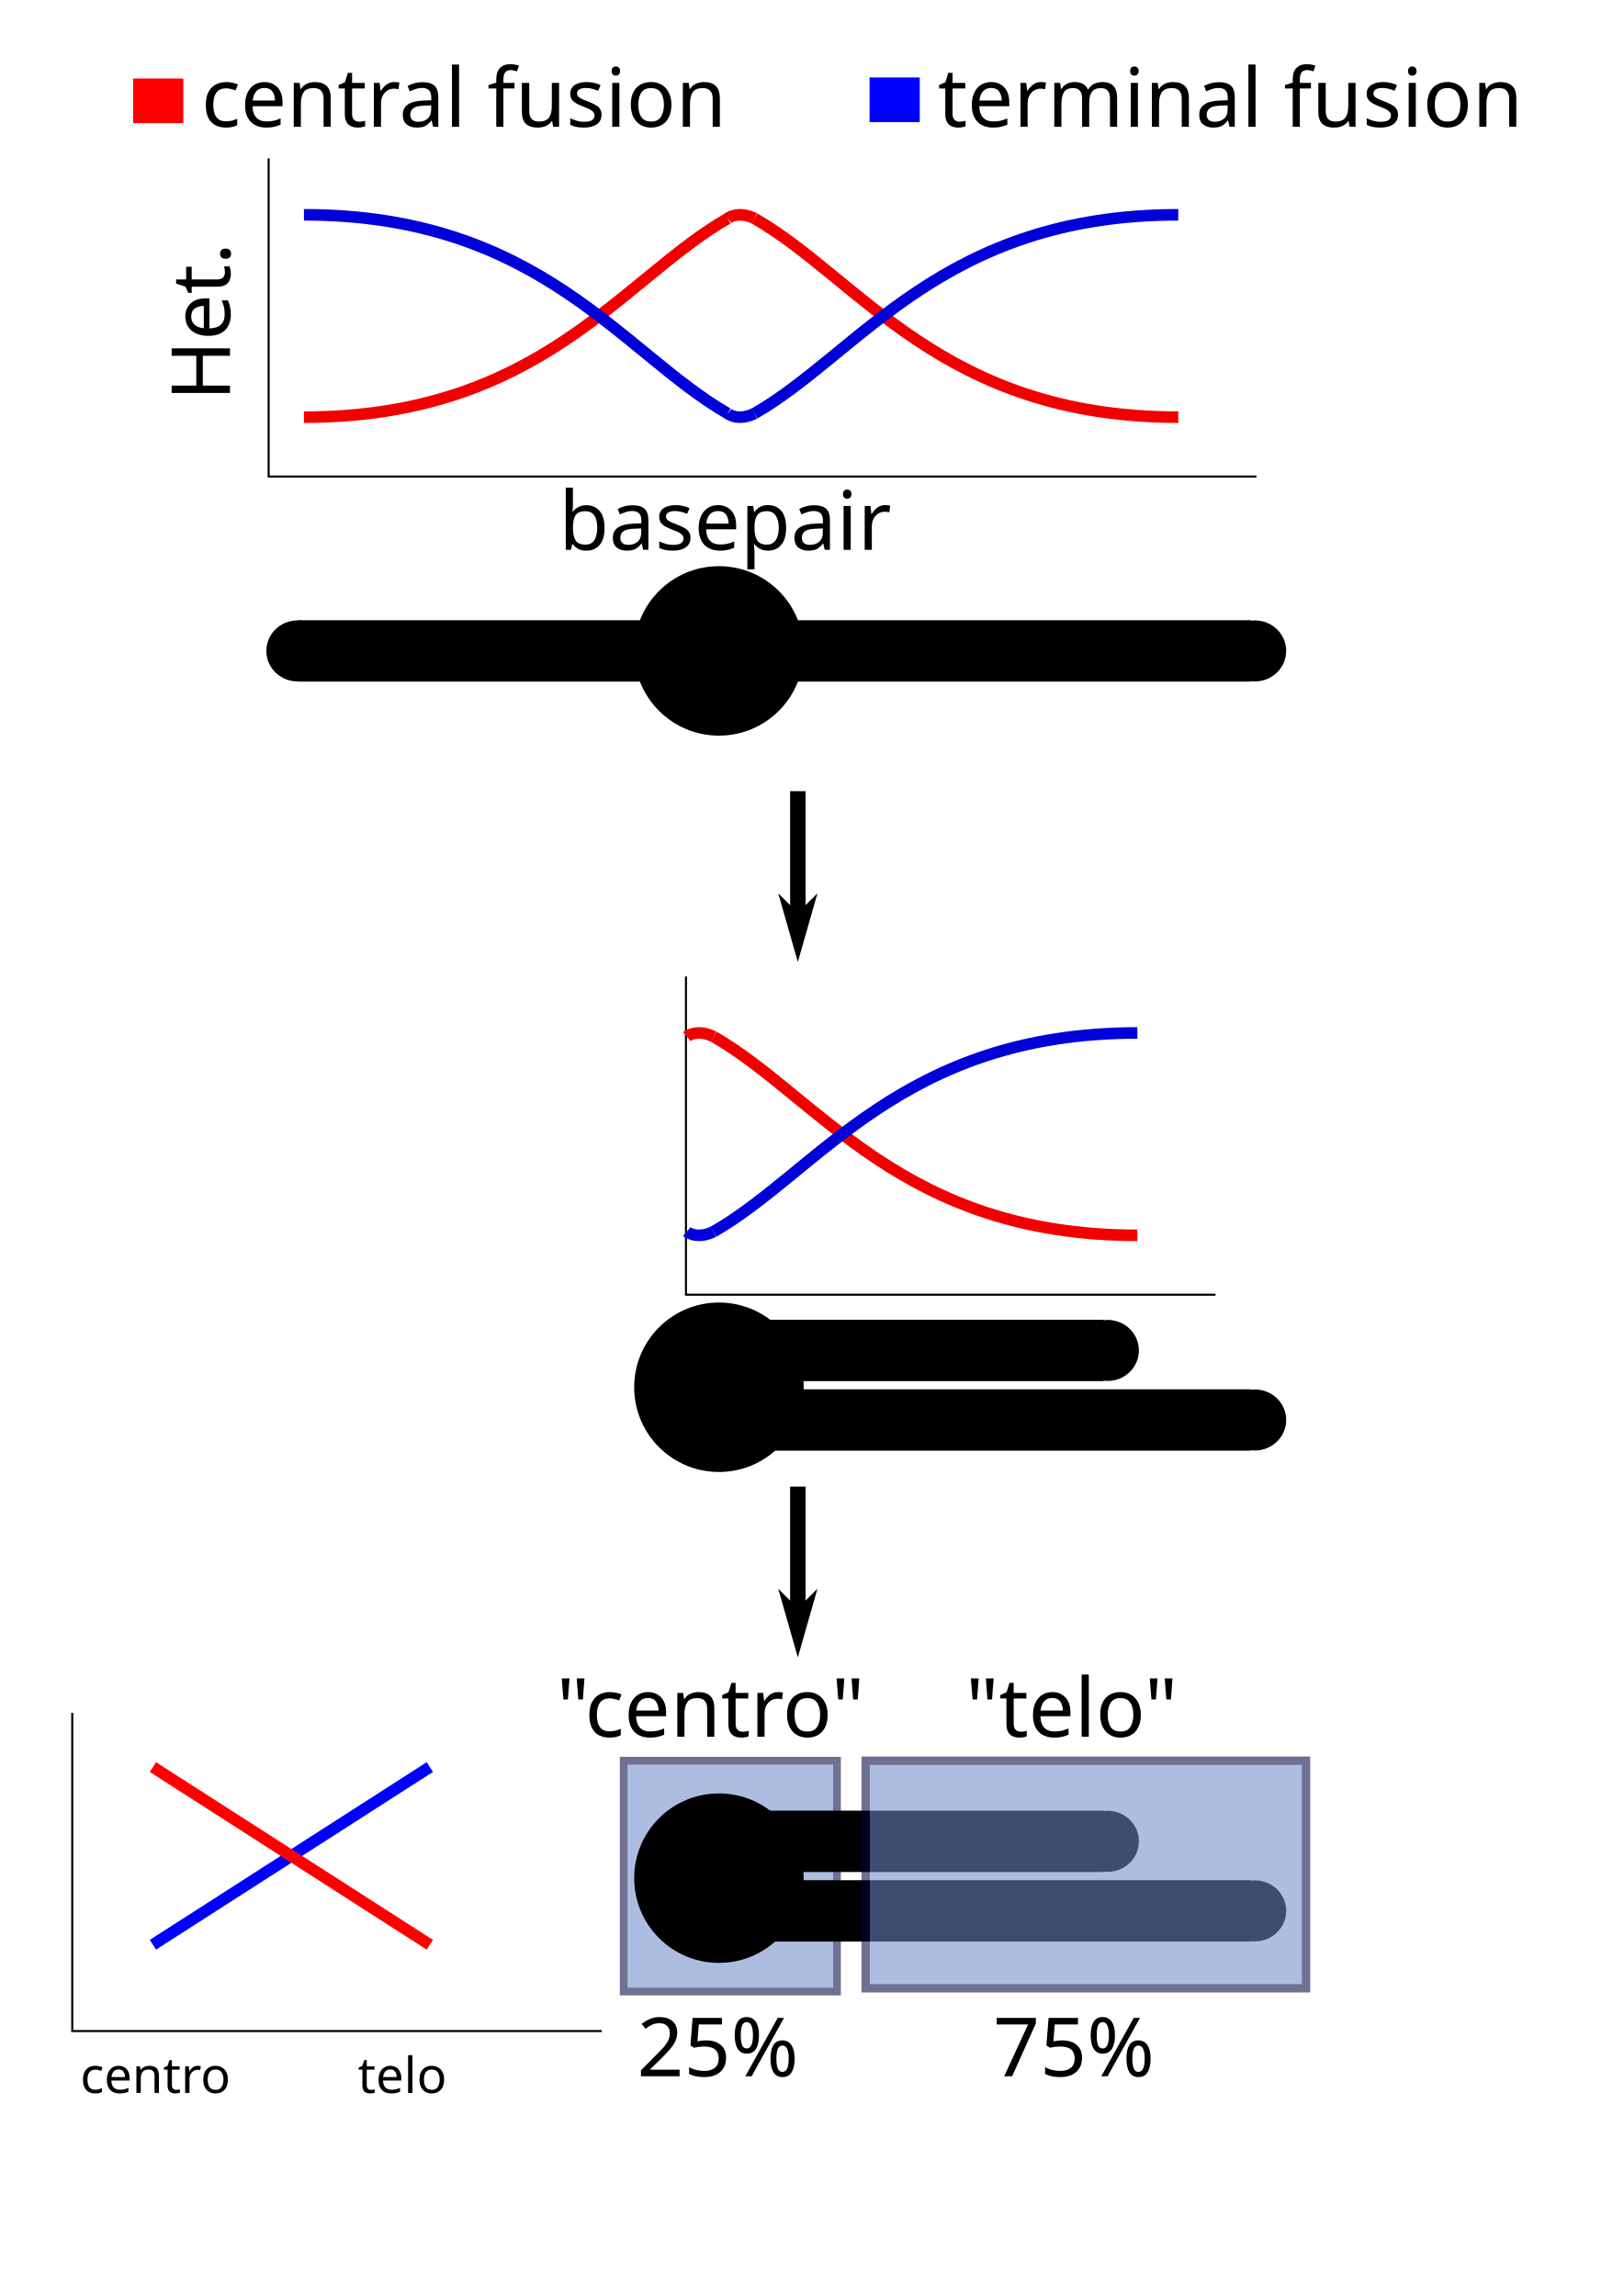
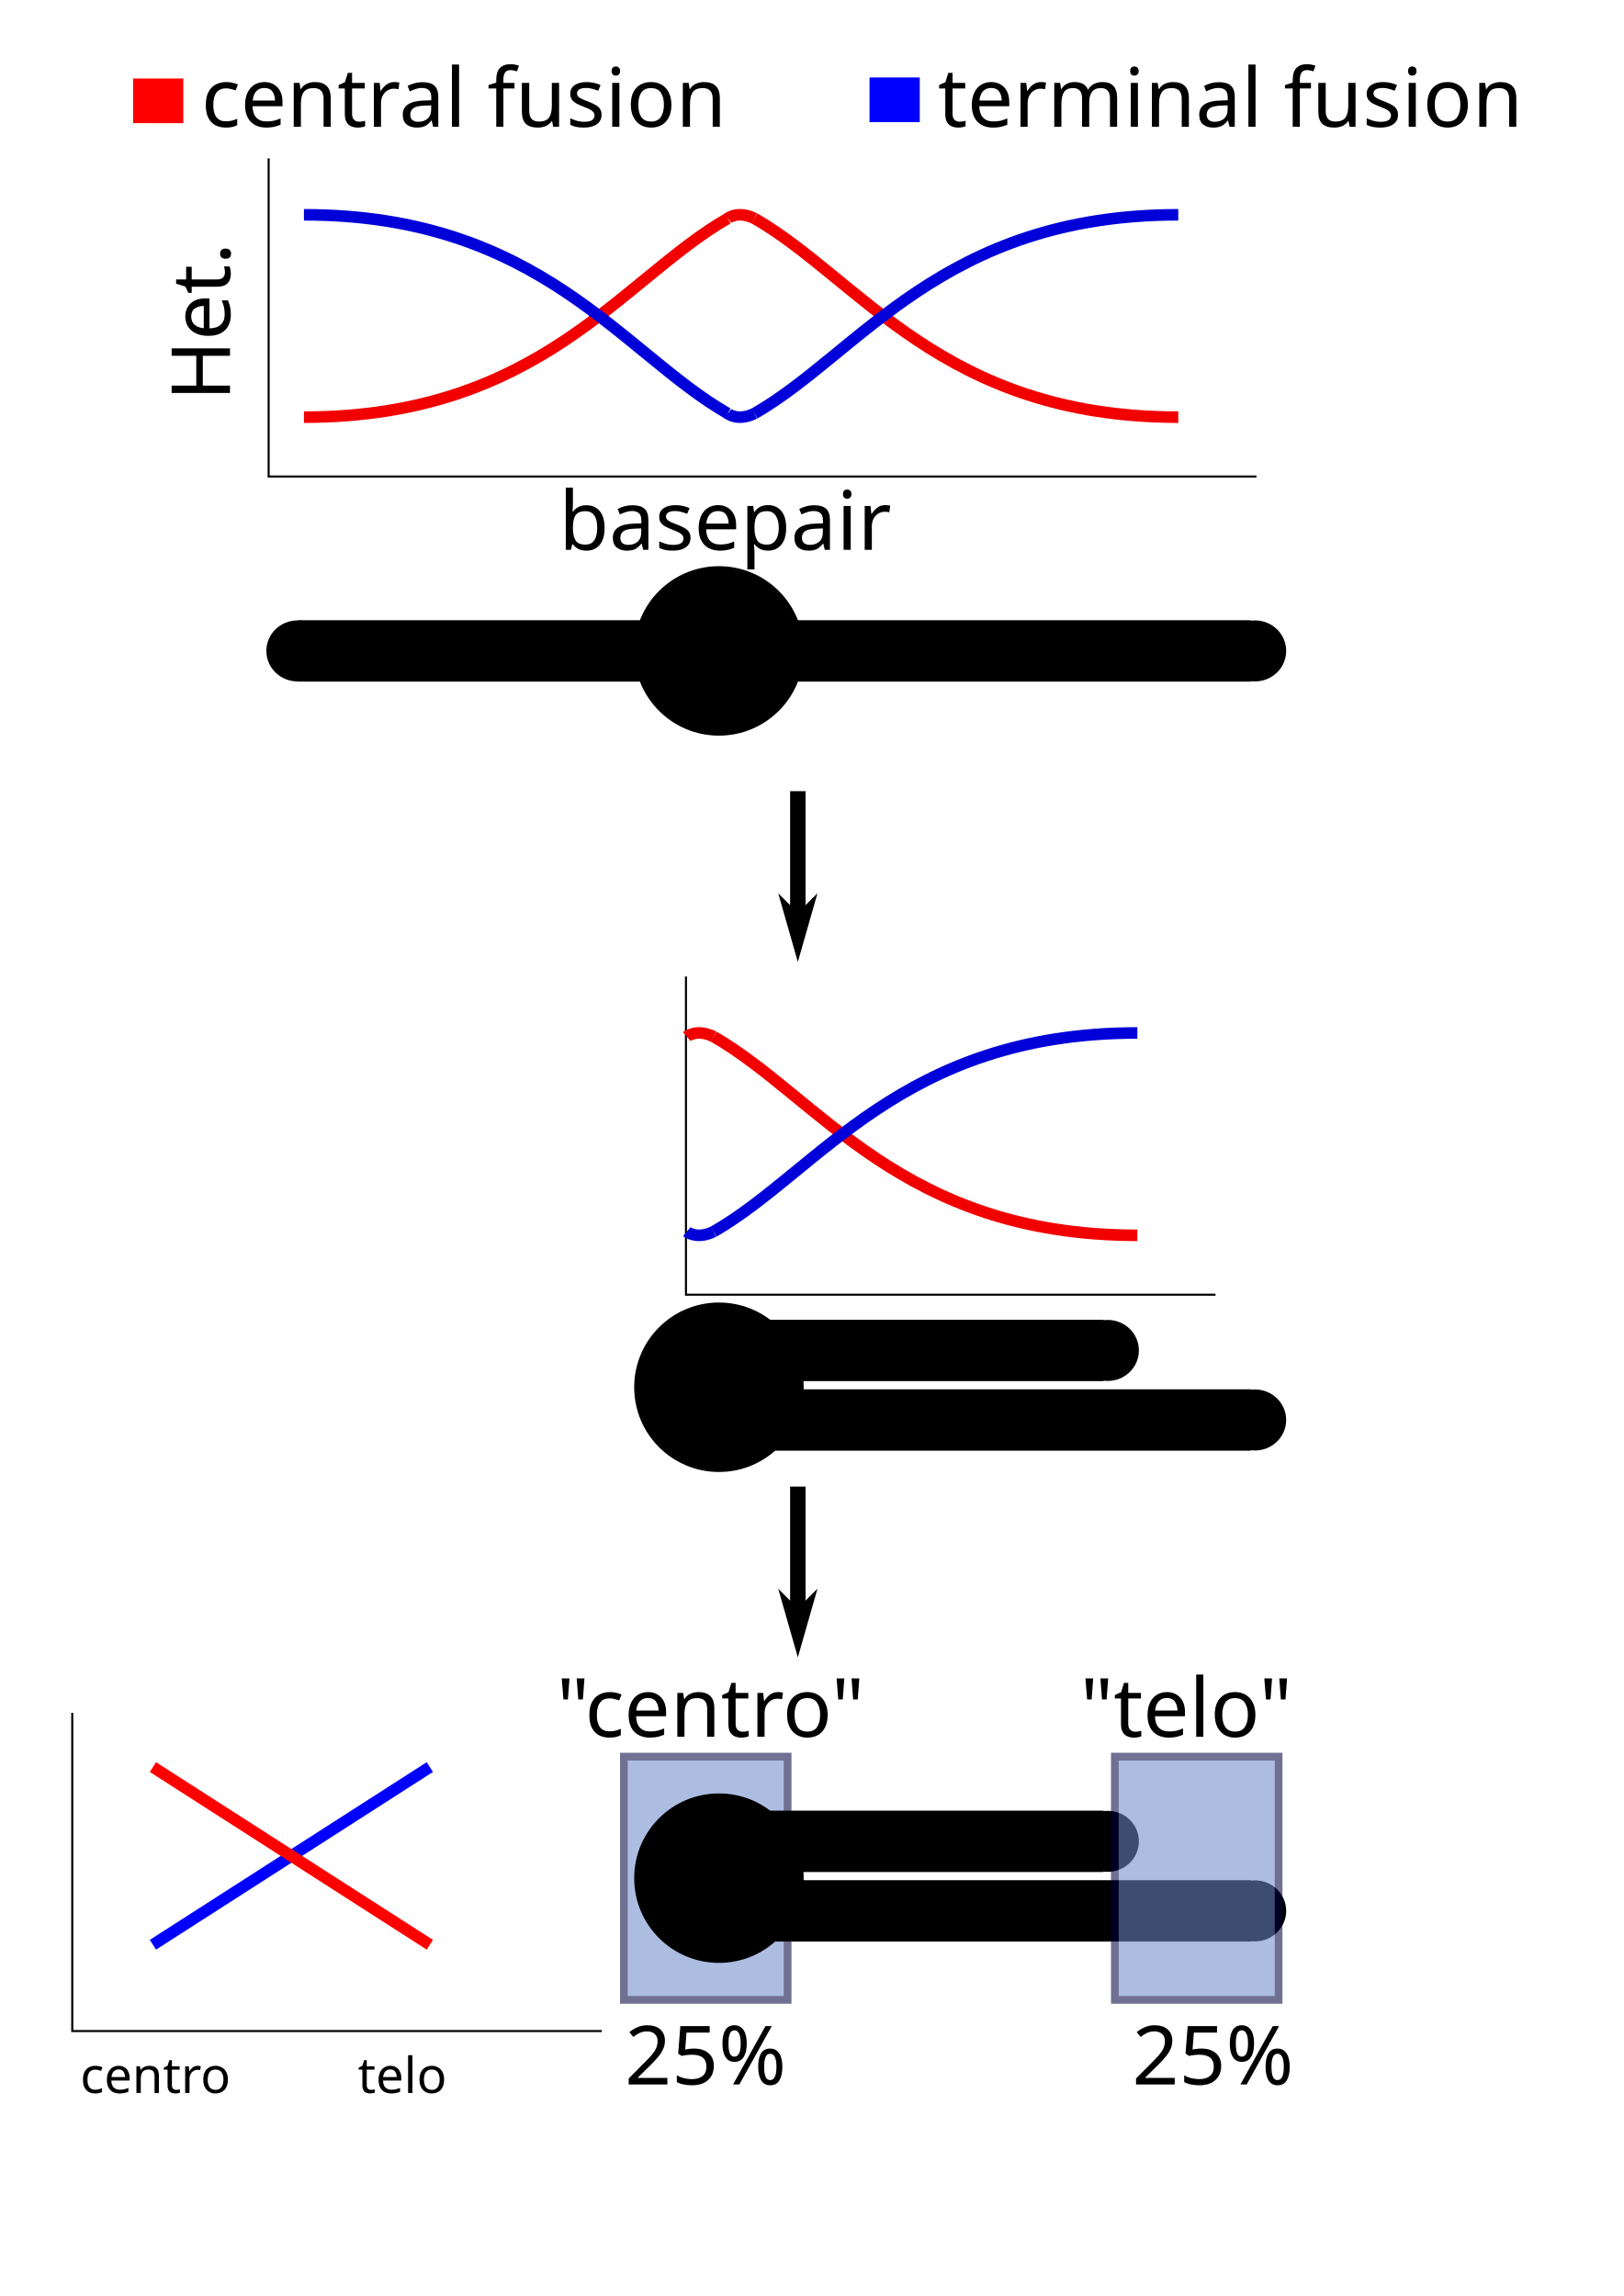
<svg xmlns="http://www.w3.org/2000/svg" width="210mm" height="297mm" viewBox="0 0 210 297" version="1.1" id="svg8">
  <defs id="defs2">
    <marker style="overflow:visible;" id="marker4897" refX="0.0" refY="0.0" orient="auto">
      <path transform="scale(0.2) rotate(180) translate(6,0)" style="fill-rule:evenodd;stroke:#000000;stroke-width:1pt;stroke-opacity:1;fill:#000000;fill-opacity:1" d="M 0.0,0.0 L 5.0,-5.0 L -12.5,0.0 L 5.0,5.0 L 0.0,0.0 z " id="path4895" />
    </marker>
    <marker orient="auto" refY="0.0" refX="0.0" id="Arrow1Send" style="overflow:visible;">
      <path id="path4556" d="M 0.0,0.0 L 5.0,-5.0 L -12.5,0.0 L 5.0,5.0 L 0.0,0.0 z " style="fill-rule:evenodd;stroke:#000000;stroke-width:1pt;stroke-opacity:1;fill:#000000;fill-opacity:1" transform="scale(0.2) rotate(180) translate(6,0)" />
    </marker>
    <marker orient="auto" refY="0.0" refX="0.0" id="Arrow1Mend" style="overflow:visible;">
      <path id="path4550" d="M 0.0,0.0 L 5.0,-5.0 L -12.5,0.0 L 5.0,5.0 L 0.0,0.0 z " style="fill-rule:evenodd;stroke:#000000;stroke-width:1pt;stroke-opacity:1;fill:#000000;fill-opacity:1" transform="scale(0.4) rotate(180) translate(10,0)" />
    </marker>
    <marker orient="auto" refY="0.0" refX="0.0" id="Arrow1Lend" style="overflow:visible;">
      <path id="path4544" d="M 0.0,0.0 L 5.0,-5.0 L -12.5,0.0 L 5.0,5.0 L 0.0,0.0 z " style="fill-rule:evenodd;stroke:#000000;stroke-width:1pt;stroke-opacity:1;fill:#000000;fill-opacity:1" transform="scale(0.8) rotate(180) translate(12.5,0)" />
    </marker>
  </defs>
  <g id="layer1">
-     <rect style="opacity:0.561;fill:#6d8acc;fill-opacity:1;stroke:#00003c;stroke-width:1;stroke-miterlimit:4;stroke-dasharray:none;stroke-opacity:1" y="227.755" x="80.66" height="29.86" width="27.592" id="rect4529" />
+     <rect style="opacity:0.561;fill:#6d8acc;fill-opacity:1;stroke:#00003c;stroke-width:1;stroke-miterlimit:4;stroke-dasharray:none;stroke-opacity:1" y="227.231" x="80.687" height="31.464" width="21.178" id="rect4529" />
    <ellipse style="opacity:1;fill:#000000;fill-opacity:1;stroke:none;stroke-width:2.485;stroke-miterlimit:4;stroke-dasharray:none;stroke-opacity:1" id="path5019" cy="84.199" cx="38.484" rx="4.037" ry="3.947" />
    <g id="g4513">
      <path style="stroke-width:0.265" d="m 38.554,80.231 h 123.22 v 7.938 H 38.554 Z" id="rect10" />
      <circle style="stroke-width:0.265" r="10.961" cy="84.199" cx="92.982" id="path12" />
    </g>
    <rect style="stroke-width:0.191" y="179.714" x="97.896" height="7.938" width="63.878" id="rect4519" />
    <circle style="stroke-width:0.265" r="10.961" cy="179.449" cx="92.982" id="circle4521" />
    <rect id="rect4527" width="46.491" height="7.938" x="96.233" y="170.718" style="stroke-width:0.163" />
    <rect id="rect4533" width="63.878" height="7.938" x="97.896" y="243.214" style="stroke-width:0.191" />
    <circle id="circle4535" cx="92.982" cy="242.95" r="10.961" style="stroke-width:0.265" />
    <ellipse ry="3.947" rx="4.037" cx="162.309" cy="247.182" id="ellipse5027" style="opacity:1;fill:#000000;fill-opacity:1;stroke:none;stroke-width:2.485;stroke-miterlimit:4;stroke-dasharray:none;stroke-opacity:1" />
    <rect style="stroke-width:0.163" y="234.218" x="96.233" height="7.938" width="46.491" id="rect4537" />
    <path style="fill:none;stroke:#000000;stroke-width:2;stroke-linecap:butt;stroke-linejoin:miter;stroke-opacity:1;marker-end:url(#Arrow1Send);stroke-miterlimit:4;stroke-dasharray:none" d="m 103.188,102.342 c 0,18.521 0,18.521 0,18.521" id="path4539" />
    <path id="path4893" d="m 103.188,192.301 c 0,18.521 0,18.521 0,18.521" style="fill:none;stroke:#000000;stroke-width:2;stroke-linecap:butt;stroke-linejoin:miter;stroke-miterlimit:4;stroke-dasharray:none;stroke-opacity:1;marker-end:url(#marker4897)" />
    <ellipse style="opacity:1;fill:#000000;fill-opacity:1;stroke:none;stroke-width:2.485;stroke-miterlimit:4;stroke-dasharray:none;stroke-opacity:1" id="ellipse5029" cy="238.186" cx="143.26" rx="4.037" ry="3.947" />
-     <rect id="rect4531" width="56.959" height="29.442" x="111.957" y="227.755" style="opacity:0.561;fill:#6d8acc;fill-opacity:1;stroke:#00003c;stroke-width:1.08;stroke-miterlimit:4;stroke-dasharray:none;stroke-opacity:1" />
-     <text xml:space="preserve" style="font-style:normal;font-weight:normal;font-size:10.583px;line-height:1.25;font-family:sans-serif;letter-spacing:0px;word-spacing:0px;fill:#000000;fill-opacity:1;stroke:none;stroke-width:0.265" x="82.399" y="268.576" id="text4993">
-       <tspan id="tspan4991" x="82.399" y="268.576" style="stroke-width:0.265">25%</tspan>
+     <text xml:space="preserve" style="font-style:normal;font-weight:normal;font-size:10.583px;line-height:1.25;font-family:sans-serif;letter-spacing:0px;word-spacing:0px;fill:#000000;fill-opacity:1;stroke:none;stroke-width:0.265" x="80.811" y="269.635" id="text4993">
+       <tspan id="tspan4991" x="80.811" y="269.635" style="stroke-width:0.265">25%</tspan>
    </text>
-     <text id="text4997" y="268.576" x="128.436" style="font-style:normal;font-weight:normal;font-size:10.583px;line-height:1.25;font-family:sans-serif;letter-spacing:0px;word-spacing:0px;fill:#000000;fill-opacity:1;stroke:none;stroke-width:0.265" xml:space="preserve">
-       <tspan style="stroke-width:0.265" y="268.576" x="128.436" id="tspan4995">75%</tspan>
+     <text id="text4997" y="269.635" x="146.428" style="font-style:normal;font-weight:normal;font-size:10.583px;line-height:1.25;font-family:sans-serif;letter-spacing:0px;word-spacing:0px;fill:#000000;fill-opacity:1;stroke:none;stroke-width:0.265" xml:space="preserve">
+       <tspan style="stroke-width:0.265" y="269.635" x="146.428" id="tspan4995">25%</tspan>
    </text>
    <ellipse ry="3.947" rx="4.037" cx="162.309" cy="84.199" id="ellipse5021" style="opacity:1;fill:#000000;fill-opacity:1;stroke:none;stroke-width:2.485;stroke-miterlimit:4;stroke-dasharray:none;stroke-opacity:1" />
    <ellipse style="opacity:1;fill:#000000;fill-opacity:1;stroke:none;stroke-width:2.485;stroke-miterlimit:4;stroke-dasharray:none;stroke-opacity:1" id="ellipse5023" cy="183.682" cx="162.309" rx="4.037" ry="3.947" />
    <ellipse ry="3.947" rx="4.037" cx="143.26" cy="174.686" id="ellipse5025" style="opacity:1;fill:#000000;fill-opacity:1;stroke:none;stroke-width:2.485;stroke-miterlimit:4;stroke-dasharray:none;stroke-opacity:1" />
    <text xml:space="preserve" style="font-style:normal;font-weight:normal;font-size:10.583px;line-height:1.25;font-family:sans-serif;letter-spacing:0px;word-spacing:0px;fill:#000000;fill-opacity:1;stroke:none;stroke-width:0.265" x="71.965" y="224.661" id="text5033">
      <tspan id="tspan5031" x="71.965" y="224.661" style="stroke-width:0.265">"centro"</tspan>
    </text>
-     <text id="text5037" y="224.661" x="124.882" style="font-style:normal;font-weight:normal;font-size:10.583px;line-height:1.25;font-family:sans-serif;letter-spacing:0px;word-spacing:0px;fill:#000000;fill-opacity:1;stroke:none;stroke-width:0.265" xml:space="preserve">
-       <tspan style="stroke-width:0.265" y="224.661" x="124.882" id="tspan5035">"telo"</tspan>
+     <text id="text5037" y="224.661" x="139.698" style="font-style:normal;font-weight:normal;font-size:10.583px;line-height:1.25;font-family:sans-serif;letter-spacing:0px;word-spacing:0px;fill:#000000;fill-opacity:1;stroke:none;stroke-width:0.265" xml:space="preserve">
+       <tspan style="stroke-width:0.265" y="224.661" x="139.698" id="tspan5035">"telo"</tspan>
    </text>
    <path style="fill:none;stroke:#000000;stroke-width:0.265px;stroke-linecap:butt;stroke-linejoin:miter;stroke-opacity:1" d="m 34.745,20.483 c 0,41.16 0,41.16 0,41.16 H 162.5" id="path5039" />
    <g id="g5073" style="stroke:#f20000;stroke-width:1.5;stroke-miterlimit:4;stroke-dasharray:none;stroke-opacity:1" transform="translate(0,-10.58333)">
      <path id="path5051" d="M 94.116,38.842 C 80.534,46.632 69.815,64.545 39.31,64.545" style="fill:none;stroke:#f20000;stroke-width:1.5;stroke-linecap:butt;stroke-linejoin:miter;stroke-miterlimit:4;stroke-dasharray:none;stroke-opacity:1" />
      <path style="fill:none;stroke:#f20000;stroke-width:1.5;stroke-linecap:butt;stroke-linejoin:miter;stroke-miterlimit:4;stroke-dasharray:none;stroke-opacity:1" d="m 97.584,38.842 c 13.583,7.789 24.301,25.702 54.807,25.702" id="path5053" />
      <path id="path5055" d="m 94.116,38.842 c 0,0 1.265,-1.069 3.468,0" style="fill:none;stroke:#f20000;stroke-width:1.5;stroke-linecap:butt;stroke-linejoin:miter;stroke-miterlimit:4;stroke-dasharray:none;stroke-opacity:1" />
    </g>
    <g id="g5068" style="stroke:#0000d9;stroke-width:1.5;stroke-miterlimit:4;stroke-dasharray:none;stroke-opacity:1" transform="translate(0,-10.58333)">
      <path style="fill:none;stroke:#0000d9;stroke-width:1.5;stroke-linecap:butt;stroke-linejoin:miter;stroke-miterlimit:4;stroke-dasharray:none;stroke-opacity:1" d="M 94.116,64.07 C 80.534,56.281 69.815,38.368 39.31,38.368" id="path5059" />
      <path id="path5061" d="M 97.584,64.07 C 111.166,56.281 121.885,38.368 152.39,38.368" style="fill:none;stroke:#0000d9;stroke-width:1.5;stroke-linecap:butt;stroke-linejoin:miter;stroke-miterlimit:4;stroke-dasharray:none;stroke-opacity:1" />
      <path style="fill:none;stroke:#0000d9;stroke-width:1.5;stroke-linecap:butt;stroke-linejoin:miter;stroke-miterlimit:4;stroke-dasharray:none;stroke-opacity:1" d="m 94.116,64.07 c 0,0 1.265,1.069 3.468,0" id="path5063" />
    </g>
    <g id="g5104" transform="translate(-142.875,15.875)">
      <path style="fill:none;stroke:#000000;stroke-width:0.265px;stroke-linecap:butt;stroke-linejoin:miter;stroke-opacity:1" d="m 231.595,110.442 v 41.16 h 68.488" id="path5075" />
      <path id="path5079" d="m 235.167,118.217 c 13.583,7.789 24.301,25.702 54.807,25.702" style="fill:none;stroke:#f20000;stroke-width:1.5;stroke-linecap:butt;stroke-linejoin:miter;stroke-miterlimit:4;stroke-dasharray:none;stroke-opacity:1" />
      <path style="fill:none;stroke:#f20000;stroke-width:1.5;stroke-linecap:butt;stroke-linejoin:miter;stroke-miterlimit:4;stroke-dasharray:none;stroke-opacity:1" d="m 231.699,118.217 c 0,0 1.265,-1.069 3.468,0" id="path5081" />
      <path style="fill:none;stroke:#0000d9;stroke-width:1.5;stroke-linecap:butt;stroke-linejoin:miter;stroke-miterlimit:4;stroke-dasharray:none;stroke-opacity:1" d="m 235.167,143.445 c 13.583,-7.789 24.301,-25.702 54.807,-25.702" id="path5087" />
      <path id="path5089" d="m 231.699,143.445 c 0,0 1.265,1.069 3.468,0" style="fill:none;stroke:#0000d9;stroke-width:1.5;stroke-linecap:butt;stroke-linejoin:miter;stroke-miterlimit:4;stroke-dasharray:none;stroke-opacity:1" />
    </g>
    <path style="fill:none;stroke:#000000;stroke-width:0.265px;stroke-linecap:butt;stroke-linejoin:miter;stroke-opacity:1" d="m 9.345,221.567 v 41.16 h 68.488" id="path5106" />
    <path style="fill:none;stroke:#0000ff;stroke-width:1.5;stroke-linecap:butt;stroke-linejoin:miter;stroke-opacity:1;stroke-miterlimit:4;stroke-dasharray:none;fill-opacity:1" d="M 19.778,251.564 C 55.592,228.579 55.592,228.579 55.592,228.579" id="path5123" />
    <path id="path5125" d="m 19.778,228.579 c 35.814,22.985 35.814,22.985 35.814,22.985" style="fill:none;stroke:#ff0000;stroke-width:1.5;stroke-linecap:butt;stroke-linejoin:miter;stroke-opacity:1;stroke-miterlimit:4;stroke-dasharray:none" />
    <text id="text5141" y="270.741" x="10.376" style="font-style:normal;font-weight:normal;font-size:6.439px;line-height:1.25;font-family:sans-serif;letter-spacing:0px;word-spacing:0px;fill:#000000;fill-opacity:1;stroke:none;stroke-width:0.161" xml:space="preserve">
      <tspan style="stroke-width:0.161" y="270.741" x="10.376" id="tspan5139">centro</tspan>
    </text>
    <text xml:space="preserve" style="font-style:normal;font-weight:normal;font-size:6.439px;line-height:1.25;font-family:sans-serif;letter-spacing:0px;word-spacing:0px;fill:#000000;fill-opacity:1;stroke:none;stroke-width:0.161" x="46.276" y="270.741" id="text5145">
      <tspan id="tspan5143" x="46.276" y="270.741" style="stroke-width:0.161">telo</tspan>
    </text>
    <text xml:space="preserve" style="font-style:normal;font-weight:normal;font-size:10.583px;line-height:1.25;font-family:sans-serif;letter-spacing:0px;word-spacing:0px;fill:#000000;fill-opacity:1;stroke:none;stroke-width:0.265" x="72.27" y="71.122" id="text5170">
      <tspan id="tspan5168" x="72.27" y="71.122" style="stroke-width:0.265">basepair</tspan>
    </text>
    <text id="text5174" y="29.746" x="-51.863" style="font-style:normal;font-weight:normal;font-size:10.583px;line-height:1.25;font-family:sans-serif;letter-spacing:0px;word-spacing:0px;fill:#000000;fill-opacity:1;stroke:none;stroke-width:0.265" xml:space="preserve" transform="rotate(-90)">
      <tspan style="stroke-width:0.265" y="29.746" x="-51.863" id="tspan5172">Het.</tspan>
    </text>
    <rect y="10.156" x="17.211" height="5.774" width="6.495" id="rect5178" style="opacity:1;fill:#ff0000;fill-opacity:1;stroke:none;stroke-width:2.025;stroke-miterlimit:4;stroke-dasharray:none;stroke-opacity:1" />
    <text id="text5196" y="16.394" x="26.039" style="font-style:normal;font-weight:normal;font-size:10.583px;line-height:1.25;font-family:sans-serif;letter-spacing:0px;word-spacing:0px;fill:#000000;fill-opacity:1;stroke:none;stroke-width:0.265" xml:space="preserve">
      <tspan style="stroke-width:0.265" y="16.394" x="26.039" id="tspan5194">central fusion</tspan>
    </text>
    <rect style="opacity:1;fill:#0000fe;fill-opacity:1;stroke:none;stroke-width:2.025;stroke-miterlimit:4;stroke-dasharray:none;stroke-opacity:1" id="rect5176" width="6.495" height="5.774" x="112.461" y="10.022" />
    <text xml:space="preserve" style="font-style:normal;font-weight:normal;font-size:10.583px;line-height:1.25;font-family:sans-serif;letter-spacing:0px;word-spacing:0px;fill:#000000;fill-opacity:1;stroke:none;stroke-width:0.265" x="121.289" y="16.394" id="text5182">
      <tspan id="tspan5180" x="121.289" y="16.394" style="stroke-width:0.265">terminal fusion</tspan>
    </text>
+     <rect id="rect967" width="21.178" height="31.464" x="144.187" y="227.231" style="opacity:0.561;fill:#6d8acc;fill-opacity:1;stroke:#00003c;stroke-width:1;stroke-miterlimit:4;stroke-dasharray:none;stroke-opacity:1" />
  </g>
</svg>
